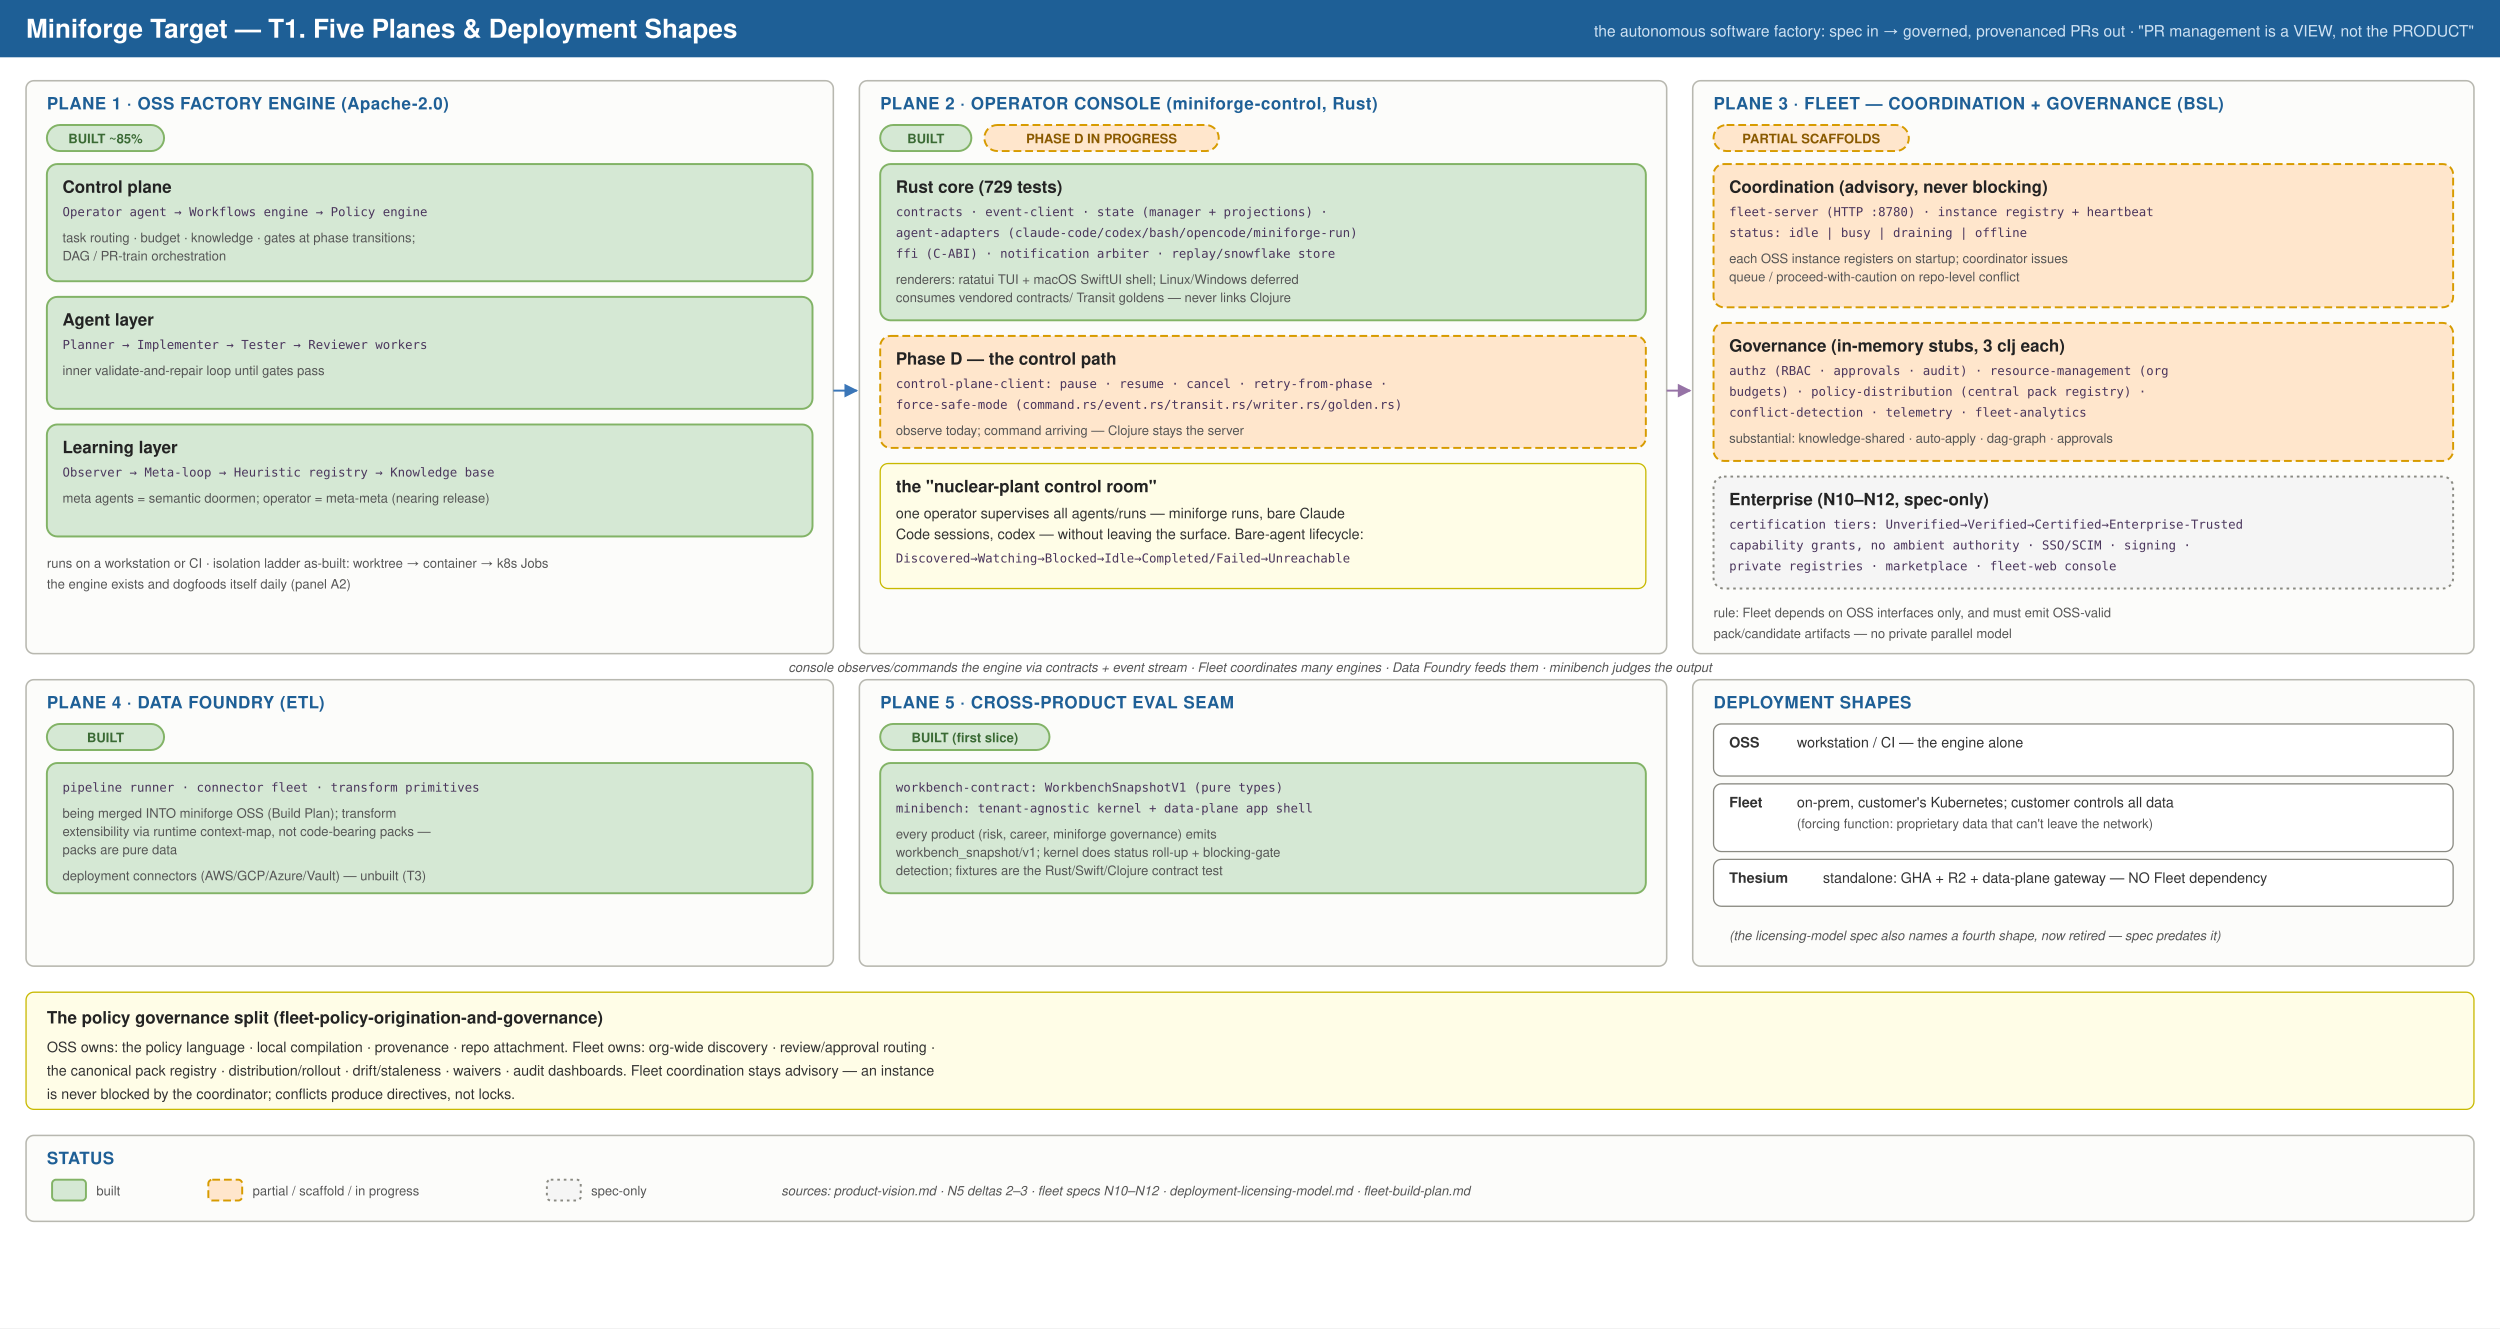
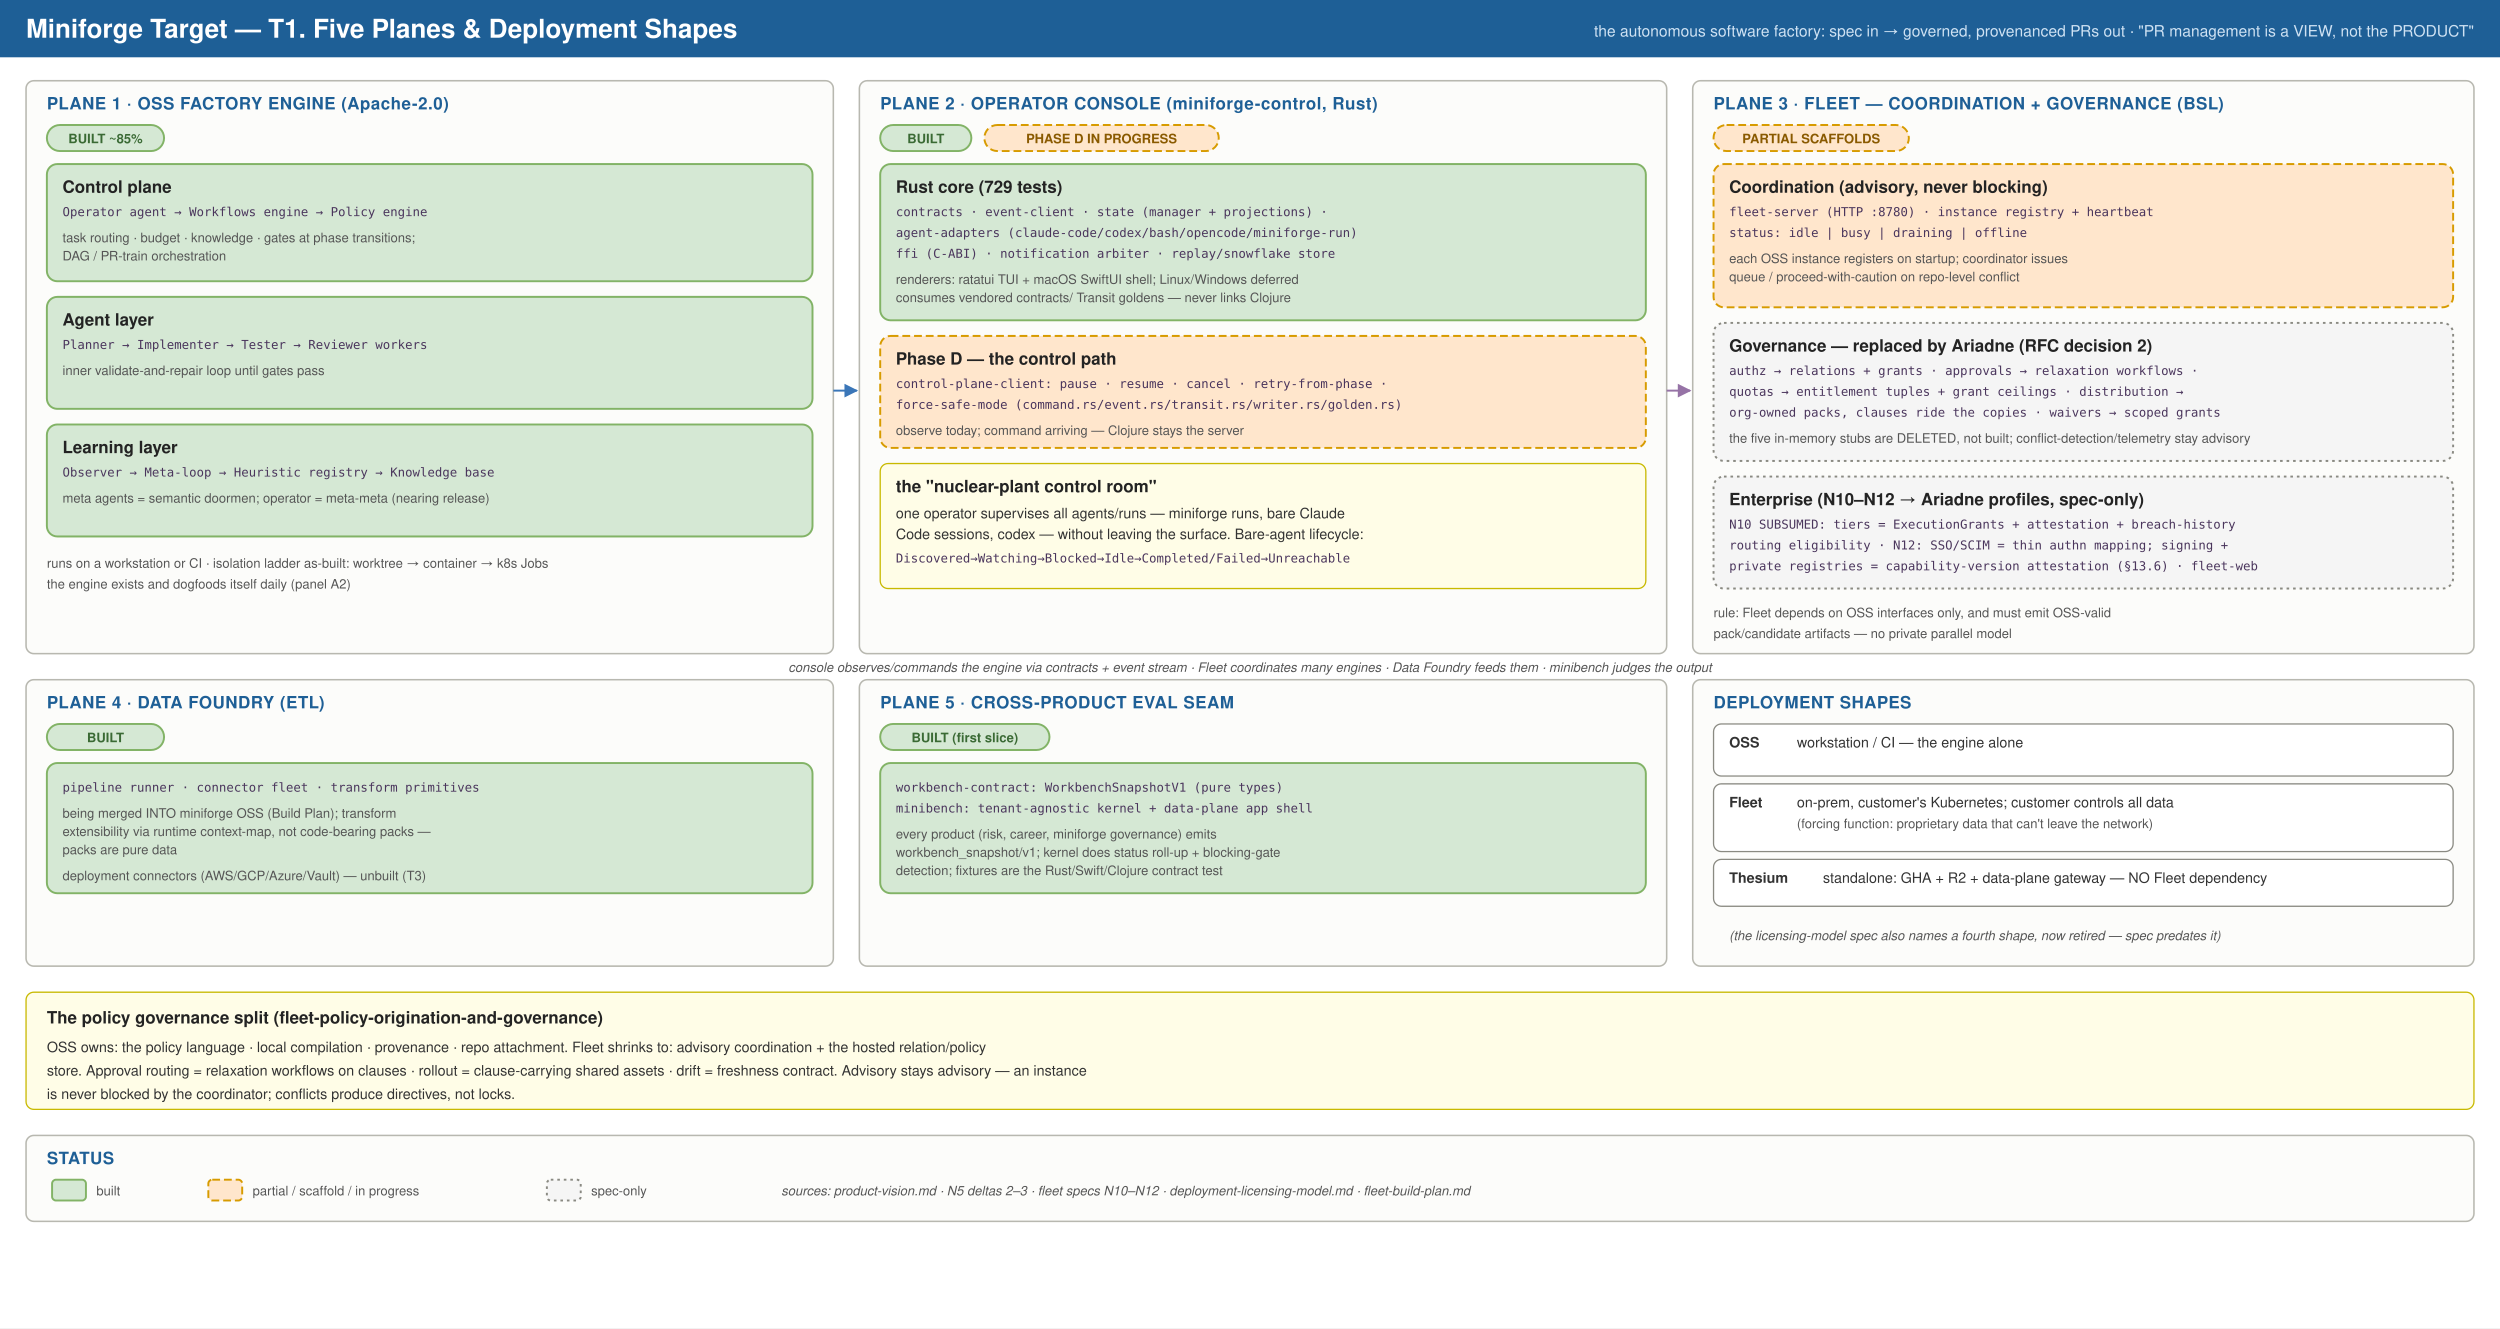
<svg xmlns="http://www.w3.org/2000/svg" viewBox="0 0 1920 1020" font-family="Helvetica, Arial, sans-serif">
  <defs>
    <marker id="aB" viewBox="0 0 10 10" refX="9" refY="5" markerWidth="7" markerHeight="7" orient="auto-start-reverse">
      <path d="M0,0 L10,5 L0,10 z" fill="#3a76b8" />
    </marker>
    <marker id="aP" viewBox="0 0 10 10" refX="9" refY="5" markerWidth="7" markerHeight="7" orient="auto-start-reverse">
      <path d="M0,0 L10,5 L0,10 z" fill="#9673a6" />
    </marker>
    <style>
      .band{fill:#1e5f96;} .bandT{fill:#fff;font-size:20px;font-weight:bold;} .bandS{fill:#cfe2f3;font-size:12px;}
      .zone{fill:#fcfcfa;stroke:#b8b8b0;stroke-width:1.2;} .zoneT{fill:#1e5f96;font-size:13px;font-weight:bold;letter-spacing:.4px;}
      .built{fill:#d5e8d4;stroke:#82b366;stroke-width:1.5;} .part{fill:#ffe6cc;stroke:#d79b00;stroke-width:1.5;stroke-dasharray:6 3;}
      .spec{fill:#f5f5f5;stroke:#8a8a82;stroke-width:1.5;stroke-dasharray:2 3;}
      .rec{fill:#ffffff;stroke:#8a8a82;stroke-width:1;}
      .h{font-size:13px;font-weight:bold;fill:#232323;} .t{font-size:11px;fill:#333;} .s{font-size:10px;fill:#555;}
      .m{font-family:Menlo,Consolas,monospace;font-size:9.5px;fill:#4a355c;}
      .note{fill:#fffde7;stroke:#c8b900;stroke-width:1;}
      .eB{stroke:#3a76b8;stroke-width:1.5;fill:none;} .eP{stroke:#9673a6;stroke-width:1.5;fill:none;}
      .tag{font-size:10px;font-weight:bold;}
    </style>
  </defs>
  <rect width="1920" height="1020" fill="#ffffff" />
  <rect class="band" x="0" y="0" width="1920" height="44" />
  <text class="bandT" x="20" y="29">Miniforge Target — T1. Five Planes &amp; Deployment Shapes</text>
  <text class="bandS" x="1900" y="28" text-anchor="end">the autonomous software factory: spec in → governed, provenanced PRs out · "PR management is a VIEW, not the PRODUCT"</text>
  <rect class="zone" x="20" y="62" width="620" height="440" rx="6" />
  <text class="zoneT" x="36" y="84">PLANE 1 · OSS FACTORY ENGINE (Apache-2.0)</text>
  <rect class="built" x="36" y="96" width="90" height="20" rx="10" />
  <text class="tag" x="81" y="110" text-anchor="middle" fill="#3a6a34">BUILT ~85%</text>
  <rect class="built" x="36" y="126" width="588" height="90" rx="8" />
  <text class="h" x="48" y="148">Control plane</text>
  <text class="m" x="48" y="166">Operator agent → Workflows engine → Policy engine</text>
  <text class="s" x="48" y="186">task routing · budget · knowledge · gates at phase transitions;</text>
  <text class="s" x="48" y="200">DAG / PR-train orchestration</text>
  <rect class="built" x="36" y="228" width="588" height="86" rx="8" />
  <text class="h" x="48" y="250">Agent layer</text>
  <text class="m" x="48" y="268">Planner → Implementer → Tester → Reviewer workers</text>
  <text class="s" x="48" y="288">inner validate-and-repair loop until gates pass</text>
  <rect class="built" x="36" y="326" width="588" height="86" rx="8" />
  <text class="h" x="48" y="348">Learning layer</text>
  <text class="m" x="48" y="366">Observer → Meta-loop → Heuristic registry → Knowledge base</text>
  <text class="s" x="48" y="386">meta agents = semantic doormen; operator = meta-meta (nearing release)</text>
  <text class="s" x="36" y="436">runs on a workstation or CI · isolation ladder as-built: worktree → container → k8s Jobs</text>
  <text class="s" x="36" y="452">the engine exists and dogfoods itself daily (panel A2)</text>
  <rect class="zone" x="660" y="62" width="620" height="440" rx="6" />
  <text class="zoneT" x="676" y="84">PLANE 2 · OPERATOR CONSOLE (miniforge-control, Rust)</text>
  <rect class="built" x="676" y="96" width="70" height="20" rx="10" />
  <text class="tag" x="711" y="110" text-anchor="middle" fill="#3a6a34">BUILT</text>
  <rect class="part" x="756" y="96" width="180" height="20" rx="10" />
  <text class="tag" x="846" y="110" text-anchor="middle" fill="#8a5a00">PHASE D IN PROGRESS</text>
  <rect class="built" x="676" y="126" width="588" height="120" rx="8" />
  <text class="h" x="688" y="148">Rust core (729 tests)</text>
  <text class="m" x="688" y="166">contracts · event-client · state (manager + projections) ·</text>
  <text class="m" x="688" y="182">agent-adapters (claude-code/codex/bash/opencode/miniforge-run)</text>
  <text class="m" x="688" y="198">ffi (C-ABI) · notification arbiter · replay/snowflake store</text>
  <text class="s" x="688" y="218">renderers: ratatui TUI + macOS SwiftUI shell; Linux/Windows deferred</text>
  <text class="s" x="688" y="232">consumes vendored contracts/ Transit goldens — never links Clojure</text>
  <rect class="part" x="676" y="258" width="588" height="86" rx="8" />
  <text class="h" x="688" y="280">Phase D — the control path</text>
  <text class="m" x="688" y="298">control-plane-client: pause · resume · cancel · retry-from-phase ·</text>
  <text class="m" x="688" y="314">force-safe-mode (command.rs/event.rs/transit.rs/writer.rs/golden.rs)</text>
  <text class="s" x="688" y="334">observe today; command arriving — Clojure stays the server</text>
  <rect class="note" x="676" y="356" width="588" height="96" rx="6" />
  <text class="h" x="688" y="378">the "nuclear-plant control room"</text>
  <text class="t" x="688" y="398">one operator supervises all agents/runs — miniforge runs, bare Claude</text>
  <text class="t" x="688" y="414">Code sessions, codex — without leaving the surface. Bare-agent lifecycle:</text>
  <text class="m" x="688" y="432">Discovered→Watching→Blocked→Idle→Completed/Failed→Unreachable</text>
  <text class="s" x="688" y="450"> </text>
  <rect class="zone" x="1300" y="62" width="600" height="440" rx="6" />
  <text class="zoneT" x="1316" y="84">PLANE 3 · FLEET — COORDINATION + GOVERNANCE (BSL)</text>
  <rect class="part" x="1316" y="96" width="150" height="20" rx="10" />
  <text class="tag" x="1391" y="110" text-anchor="middle" fill="#8a5a00">PARTIAL SCAFFOLDS</text>
  <rect class="part" x="1316" y="126" width="568" height="110" rx="8" />
  <text class="h" x="1328" y="148">Coordination (advisory, never blocking)</text>
  <text class="m" x="1328" y="166">fleet-server (HTTP :8780) · instance registry + heartbeat</text>
  <text class="m" x="1328" y="182">status: idle | busy | draining | offline</text>
  <text class="s" x="1328" y="202">each OSS instance registers on startup; coordinator issues</text>
  <text class="s" x="1328" y="216">queue / proceed-with-caution on repo-level conflict</text>
-   <rect class="part" x="1316" y="248" width="568" height="106" rx="8" />
-   <text class="h" x="1328" y="270">Governance (in-memory stubs, 3 clj each)</text>
-   <text class="m" x="1328" y="288">authz (RBAC · approvals · audit) · resource-management (org</text>
-   <text class="m" x="1328" y="304">budgets) · policy-distribution (central pack registry) ·</text>
-   <text class="m" x="1328" y="320">conflict-detection · telemetry · fleet-analytics</text>
-   <text class="s" x="1328" y="340">substantial: knowledge-shared · auto-apply · dag-graph · approvals</text>
+   <rect class="spec" x="1316" y="248" width="568" height="106" rx="8" />
+   <text class="h" x="1328" y="270">Governance — replaced by Ariadne (RFC decision 2)</text>
+   <text class="m" x="1328" y="288">authz → relations + grants · approvals → relaxation workflows ·</text>
+   <text class="m" x="1328" y="304">quotas → entitlement tuples + grant ceilings · distribution →</text>
+   <text class="m" x="1328" y="320">org-owned packs, clauses ride the copies · waivers → scoped grants</text>
+   <text class="s" x="1328" y="340">the five in-memory stubs are DELETED, not built; conflict-detection/telemetry stay advisory</text>
  <rect class="spec" x="1316" y="366" width="568" height="86" rx="8" />
-   <text class="h" x="1328" y="388">Enterprise (N10–N12, spec-only)</text>
-   <text class="m" x="1328" y="406">certification tiers: Unverified→Verified→Certified→Enterprise-Trusted</text>
-   <text class="m" x="1328" y="422">capability grants, no ambient authority · SSO/SCIM · signing ·</text>
-   <text class="m" x="1328" y="438">private registries · marketplace · fleet-web console</text>
+   <text class="h" x="1328" y="388">Enterprise (N10–N12 → Ariadne profiles, spec-only)</text>
+   <text class="m" x="1328" y="406">N10 SUBSUMED: tiers = ExecutionGrants + attestation + breach-history</text>
+   <text class="m" x="1328" y="422">routing eligibility · N12: SSO/SCIM = thin authn mapping; signing +</text>
+   <text class="m" x="1328" y="438">private registries = capability-version attestation (§13.6) · fleet-web</text>
  <text class="s" x="1316" y="474">rule: Fleet depends on OSS interfaces only, and must emit OSS-valid</text>
  <text class="s" x="1316" y="490">pack/candidate artifacts — no private parallel model</text>
  <rect class="zone" x="20" y="522" width="620" height="220" rx="6" />
  <text class="zoneT" x="36" y="544">PLANE 4 · DATA FOUNDRY (ETL)</text>
  <rect class="built" x="36" y="556" width="90" height="20" rx="10" />
  <text class="tag" x="81" y="570" text-anchor="middle" fill="#3a6a34">BUILT</text>
  <rect class="built" x="36" y="586" width="588" height="100" rx="8" />
  <text class="m" x="48" y="608">pipeline runner · connector fleet · transform primitives</text>
  <text class="s" x="48" y="628">being merged INTO miniforge OSS (Build Plan); transform</text>
  <text class="s" x="48" y="642">extensibility via runtime context-map, not code-bearing packs —</text>
  <text class="s" x="48" y="656">packs are pure data</text>
  <text class="s" x="48" y="676">deployment connectors (AWS/GCP/Azure/Vault) — unbuilt (T3)</text>
  <rect class="zone" x="660" y="522" width="620" height="220" rx="6" />
  <text class="zoneT" x="676" y="544">PLANE 5 · CROSS-PRODUCT EVAL SEAM</text>
  <rect class="built" x="676" y="556" width="130" height="20" rx="10" />
  <text class="tag" x="741" y="570" text-anchor="middle" fill="#3a6a34">BUILT (first slice)</text>
  <rect class="built" x="676" y="586" width="588" height="100" rx="8" />
  <text class="m" x="688" y="608">workbench-contract: WorkbenchSnapshotV1 (pure types)</text>
  <text class="m" x="688" y="624">minibench: tenant-agnostic kernel + data-plane app shell</text>
  <text class="s" x="688" y="644">every product (risk, career, miniforge governance) emits</text>
  <text class="s" x="688" y="658">workbench_snapshot/v1; kernel does status roll-up + blocking-gate</text>
  <text class="s" x="688" y="672">detection; fixtures are the Rust/Swift/Clojure contract test</text>
  <rect class="zone" x="1300" y="522" width="600" height="220" rx="6" />
  <text class="zoneT" x="1316" y="544">DEPLOYMENT SHAPES</text>
  <rect class="rec" x="1316" y="556" width="568" height="40" rx="6" />
  <text class="t" x="1328" y="574" font-weight="bold">OSS</text>
  <text class="t" x="1380" y="574">workstation / CI — the engine alone</text>
  <rect class="rec" x="1316" y="602" width="568" height="52" rx="6" />
  <text class="t" x="1328" y="620" font-weight="bold">Fleet</text>
  <text class="t" x="1380" y="620">on-prem, customer's Kubernetes; customer controls all data</text>
  <text class="s" x="1380" y="636">(forcing function: proprietary data that can't leave the network)</text>
  <rect class="rec" x="1316" y="660" width="568" height="36" rx="6" />
  <text class="t" x="1328" y="678" font-weight="bold">Thesium</text>
  <text class="t" x="1400" y="678">standalone: GHA + R2 + data-plane gateway — NO Fleet dependency</text>
  <text class="s" x="1328" y="722" font-style="italic">(the licensing-model spec also names a fourth shape, now retired — spec predates it)</text>
  <rect class="note" x="20" y="762" width="1880" height="90" rx="6" />
  <text class="h" x="36" y="786">The policy governance split (fleet-policy-origination-and-governance)</text>
-   <text class="t" x="36" y="808">OSS owns: the policy language · local compilation · provenance · repo attachment.   Fleet owns: org-wide discovery · review/approval routing ·</text>
-   <text class="t" x="36" y="826">the canonical pack registry · distribution/rollout · drift/staleness · waivers · audit dashboards. Fleet coordination stays advisory — an instance</text>
+   <text class="t" x="36" y="808">OSS owns: the policy language · local compilation · provenance · repo attachment.   Fleet shrinks to: advisory coordination + the hosted relation/policy</text>
+   <text class="t" x="36" y="826">store. Approval routing = relaxation workflows on clauses · rollout = clause-carrying shared assets · drift = freshness contract. Advisory stays advisory — an instance</text>
  <text class="t" x="36" y="844">is never blocked by the coordinator; conflicts produce directives, not locks.</text>
  <path class="eB" d="M640,300 L658,300" marker-end="url(#aB)" />
  <text class="s" x="643" y="290" fill="#3a76b8"> </text>
  <path class="eP" d="M1280,300 L1298,300" marker-end="url(#aP)" />
  <text class="s" x="960" y="516" text-anchor="middle" font-style="italic" fill="#555">console observes/commands the engine via contracts + event stream · Fleet coordinates many engines · Data Foundry feeds them · minibench judges the output</text>
  <rect class="zone" x="20" y="872" width="1880" height="66" rx="6" />
  <text class="zoneT" x="36" y="894">STATUS</text>
  <rect class="built" x="40" y="906" width="26" height="16" rx="3" />
  <text class="s" x="74" y="918">built</text>
  <rect class="part" x="160" y="906" width="26" height="16" rx="3" />
  <text class="s" x="194" y="918">partial / scaffold / in progress</text>
  <rect class="spec" x="420" y="906" width="26" height="16" rx="3" />
  <text class="s" x="454" y="918">spec-only</text>
  <text class="s" x="600" y="918" font-style="italic">sources: product-vision.md · N5 deltas 2–3 · fleet specs N10–N12 · deployment-licensing-model.md · fleet-build-plan.md</text>
</svg>
